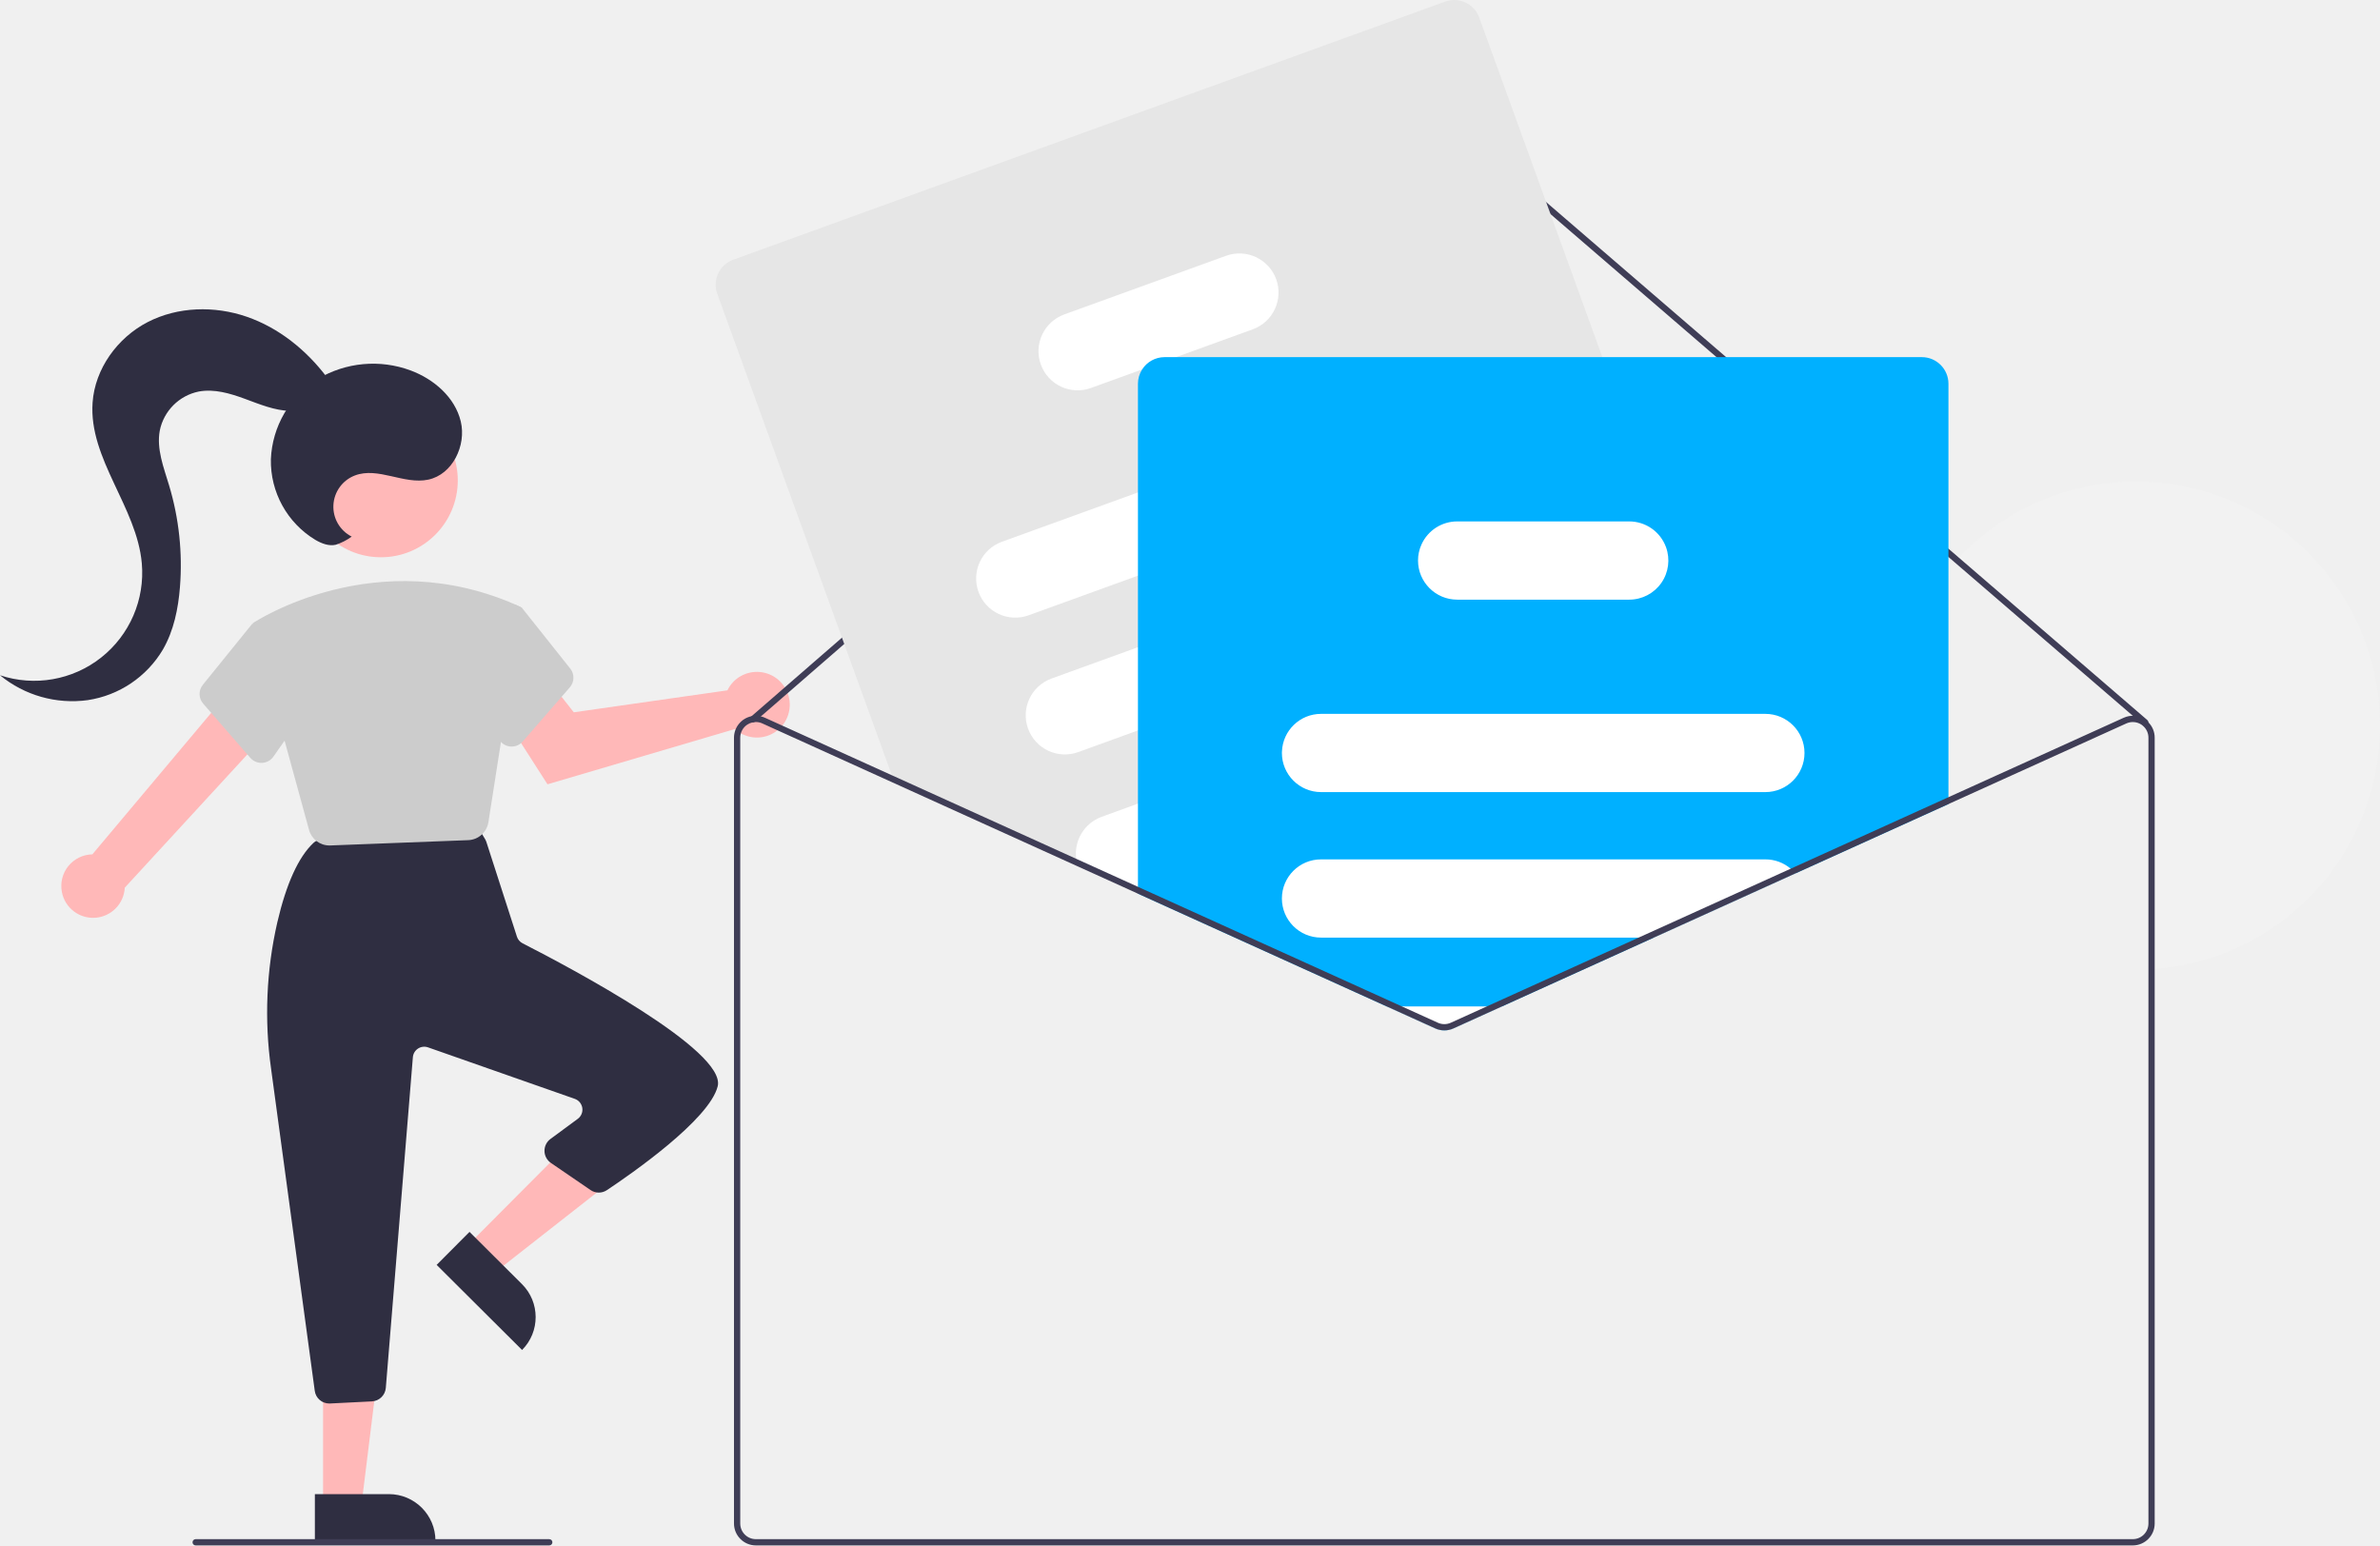
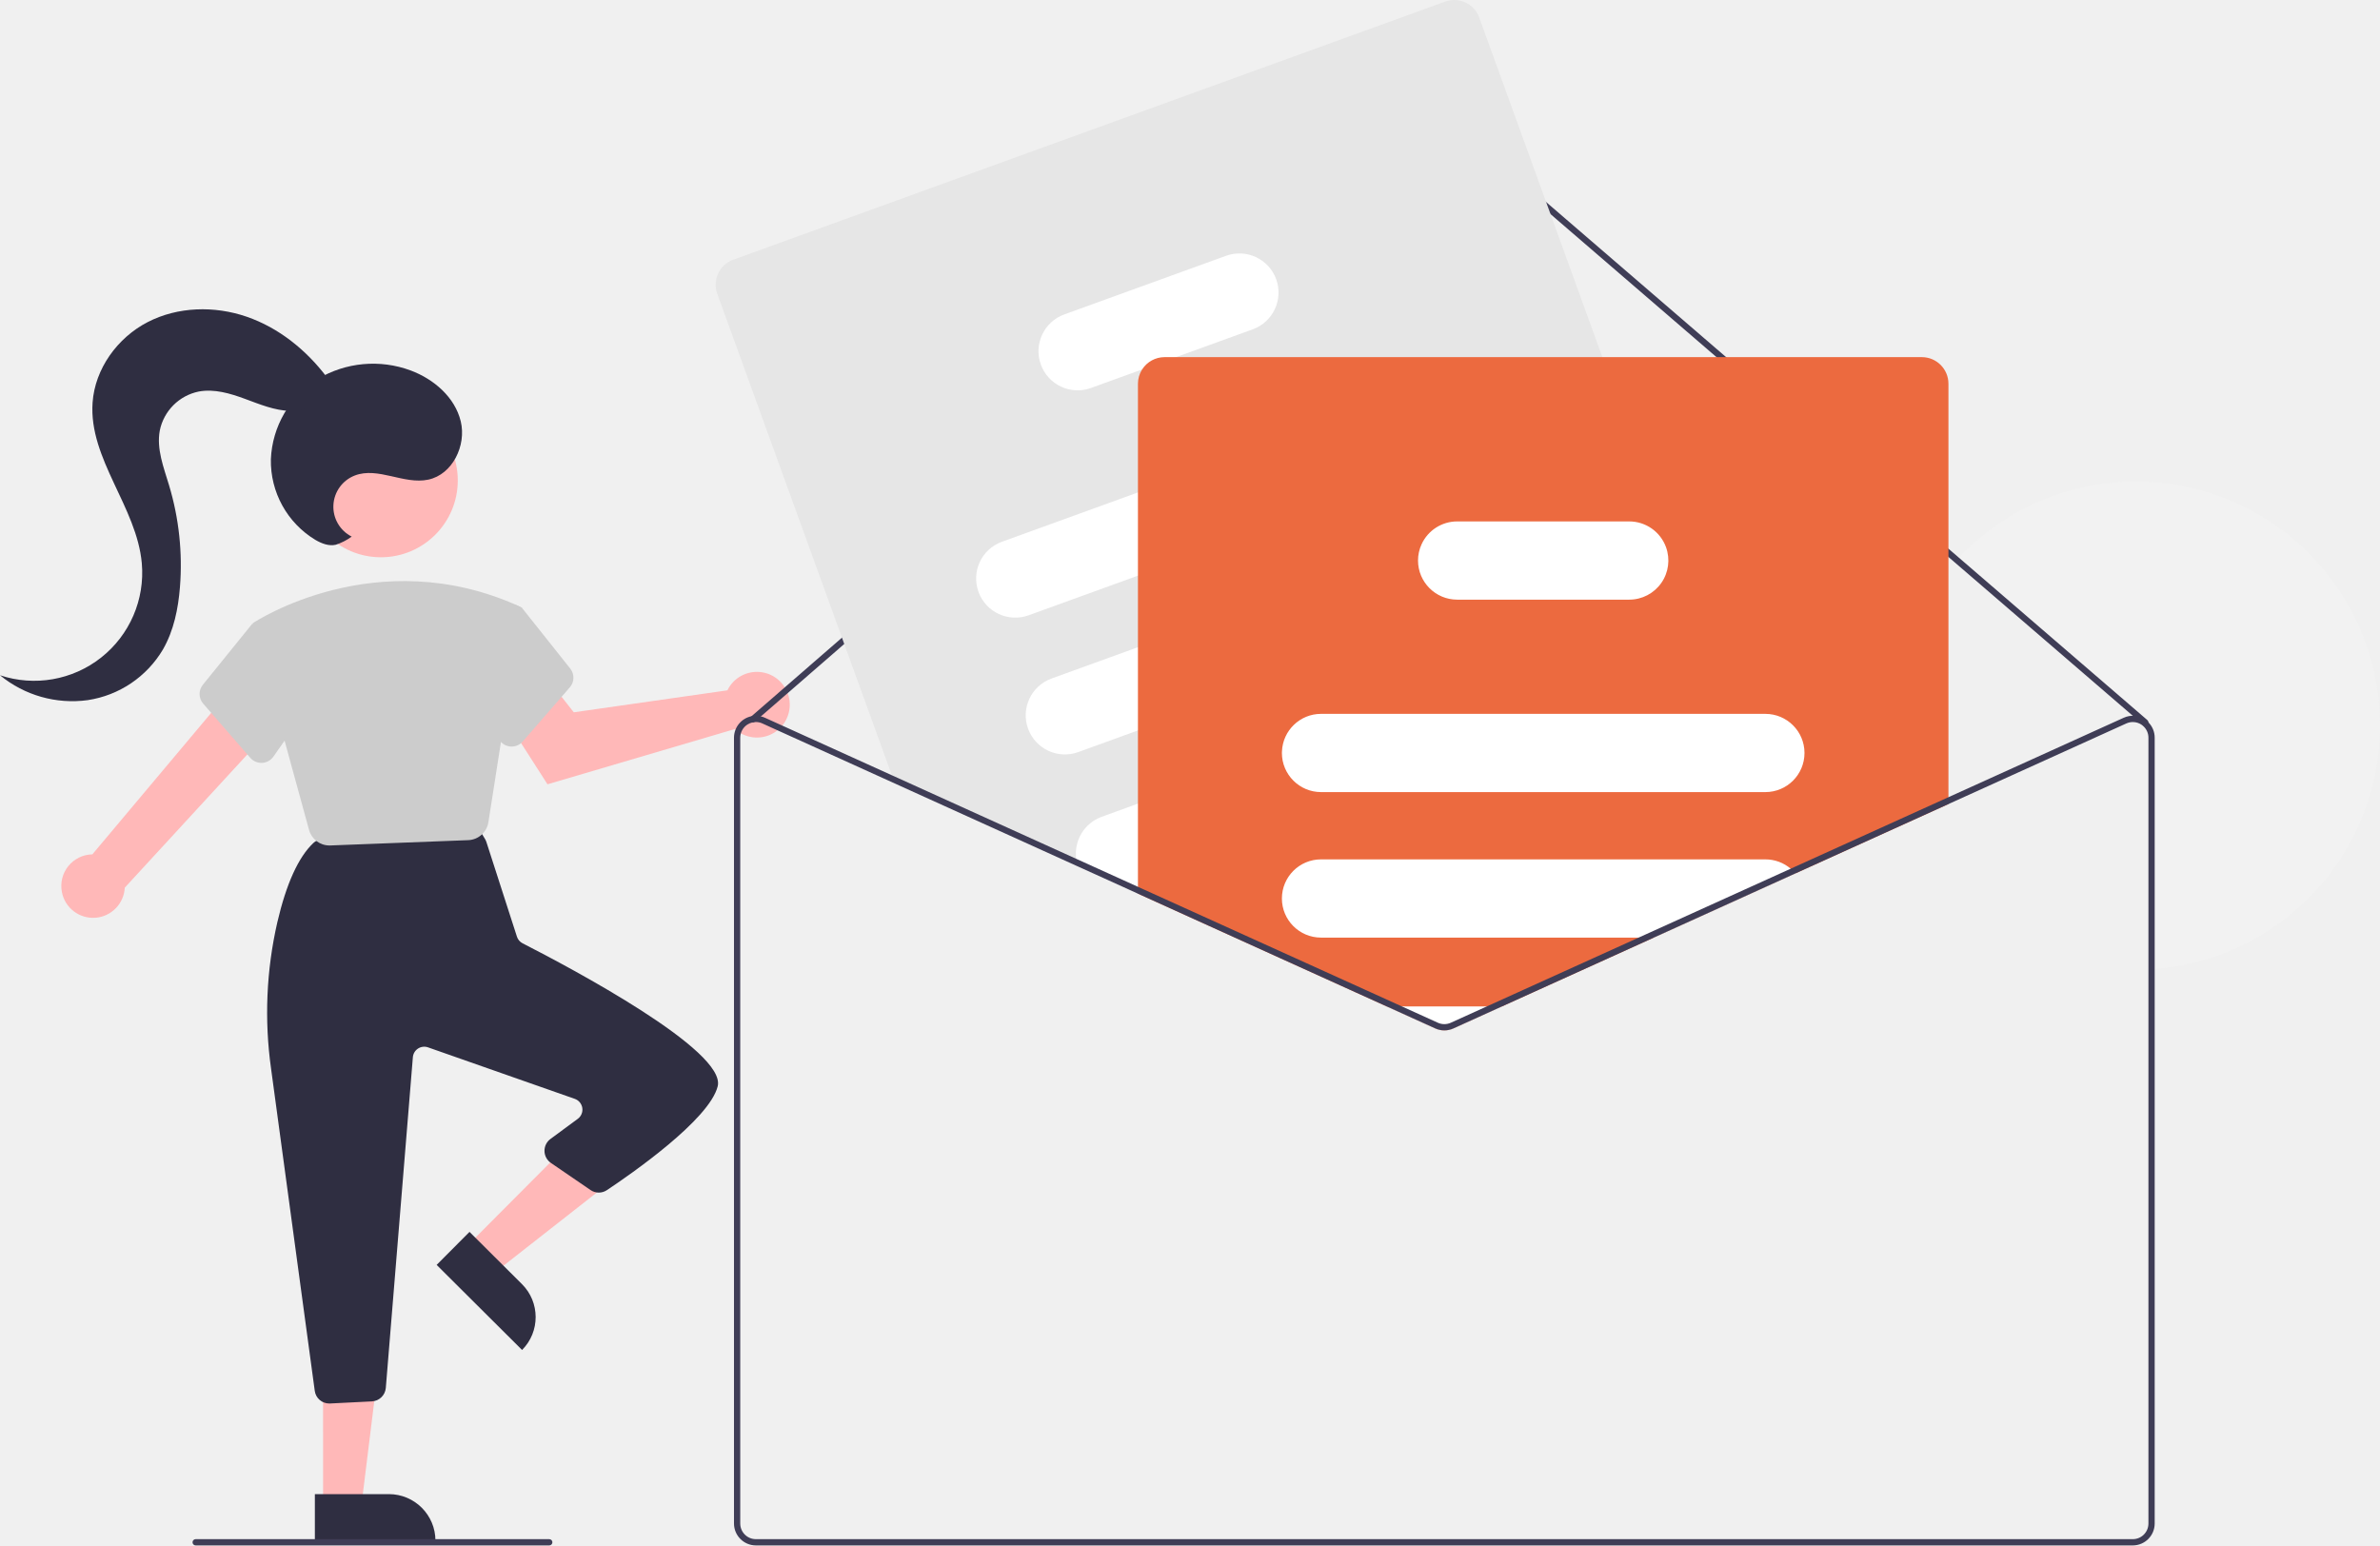
- <svg xmlns="http://www.w3.org/2000/svg" id="b0e398ea-9313-46b3-a3ee-bf7f717038b1" data-name="Layer 1" width="760.554" height="493.87" viewBox="0 0 760.554 493.87">
+ <svg xmlns="http://www.w3.org/2000/svg" data-name="Layer 1" width="760.554" height="493.87" viewBox="0 0 760.554 493.87">
  <path d="M980.277,434.935a77.996,77.996,0,0,1-72,77.77c-.66.05-1.33.1-2,.13v-74.03a4.959,4.959,0,0,0-1.84-3.86,1.247,1.247,0,0,0-.22-.18,1.861,1.861,0,0,0-.23-.16,5.001,5.001,0,0,0-4.77-.35l-.83-1.82a7.007,7.007,0,0,1,2.89-.63l-56.96-49.07c.44-.5.9-.99,1.36-1.48a78.007,78.007,0,0,1,134.6,53.68Z" transform="translate(-219.7232 -203.0649)" fill="#f2f2f2" />
  <path d="M239.501,488.121a10.087,10.087,0,0,1,9.73-12.023l44.962-53.523,11.225,14.352-45.823,49.812a10.142,10.142,0,0,1-20.095,1.382Z" transform="translate(-219.7232 -203.0649)" fill="#ffb8b8" />
  <path d="M453.01,422.243a10.527,10.527,0,0,0-.832,1.433l-49.094,7.018-7.455-9.465-15.754,9.384,14.809,23.089,59.875-17.65A10.496,10.496,0,1,0,453.01,422.243Z" transform="translate(-219.7232 -203.0649)" fill="#ffb8b8" />
  <polygon points="149.426 398.009 158.114 406.659 195.614 377.267 182.792 364.5 149.426 398.009" fill="#ffb8b8" />
  <path d="M358.894,608.163h38.531a0,0,0,0,1,0,0v14.887a0,0,0,0,1,0,0H373.781a14.887,14.887,0,0,1-14.887-14.887v0A0,0,0,0,1,358.894,608.163Z" transform="translate(-7.95298 1115.599) rotate(-135.1232)" fill="#2f2e41" />
  <polygon points="103.246 480.98 115.506 480.98 121.338 433.692 103.244 433.692 103.246 480.98" fill="#ffb8b8" />
  <path d="M320.342,680.541h38.531a0,0,0,0,1,0,0v14.887a0,0,0,0,1,0,0H335.229a14.887,14.887,0,0,1-14.887-14.887v0A0,0,0,0,1,320.342,680.541Z" transform="translate(459.523 1172.889) rotate(179.9974)" fill="#2f2e41" />
  <path d="M320.304,647.522l-13.964-102.987a128.95,128.95,0,0,1,2.001-46.716c2.866-12.312,6.737-20.84,11.507-25.347a4.718,4.718,0,0,1,2.743-1.253l46.106-4.803a4.706,4.706,0,0,1,4.51,2.254l1.516,2.526a4.698,4.698,0,0,1,.442.974l9.748,30.22a3.616,3.616,0,0,0,1.808,2.126c15.348,7.836,65.203,34.288,62.35,45.7-2.681,10.723-27.779,28.11-35.408,33.183a4.661,4.661,0,0,1-5.24-.04L395.761,574.695a4.693,4.693,0,0,1-.134-7.651l8.733-6.434a3.651,3.651,0,0,0-.957-6.384l-46.898-16.456a3.65,3.65,0,0,0-4.846,3.147l-8.647,105.688a4.705,4.705,0,0,1-4.443,4.304l-13.379.669c-.081.004-.162.006-.243.006A4.663,4.663,0,0,1,320.304,647.522Z" transform="translate(-219.7232 -203.0649)" fill="#2f2e41" />
  <circle cx="121.726" cy="153.524" r="24.561" fill="#ffb8b8" />
  <path d="M318.477,468.265l-18.079-65.965.31-.209c.388-.262,39.356-25.993,84.98-5.257l.827.475L375.802,465.776a6.786,6.786,0,0,1-6.444,5.777L325.275,473.248c-.089.003-.177.005-.266.005A6.751,6.751,0,0,1,318.477,468.265Z" transform="translate(-219.7232 -203.0649)" fill="#ccc" />
  <path d="M299.71,445.244l-15.057-17.315a4.686,4.686,0,0,1-.106-6.032l15.741-19.445,12.083,3.296,6.406,22.422-11.681,16.687a4.665,4.665,0,0,1-3.599,1.995c-.084.004-.168.006-.252.006A4.66,4.66,0,0,1,299.71,445.244Z" transform="translate(-219.7232 -203.0649)" fill="#ccc" />
  <path d="M382.975,441.637a4.665,4.665,0,0,1-3.599-1.995l-11.681-16.687,5.618-23.602,11.125-3.034,2.076.991,15.41,19.374a4.686,4.686,0,0,1-.106,6.032l-15.057,17.315a4.66,4.66,0,0,1-3.535,1.613C383.143,441.643,383.059,441.641,382.975,441.637Z" transform="translate(-219.7232 -203.0649)" fill="#ccc" />
  <path d="M906.277,433.905a.98.98,0,0,1-.24.68 1.0 1,0,0,1-1.41.11l-3.35-2.89-56.96-49.07L684.557,245.085a5.02,5.02,0,0,0-6.54.01l-215.14,186.91-1.94,1.68a.966.966,0,0,1-.25.16,1,1,0,0,1-.51.08,1.025,1.025,0,0,1-.65-.33.997.997,0,0,1,.09-1.41l.27-.24,216.82-188.36a7.047,7.047,0,0,1,9.16-.02l159.81,137.69,60.25,51.92A1.016,1.016,0,0,1,906.277,433.905Z" transform="translate(-219.7232 -203.0649)" fill="#3f3d56" />
  <path d="M784.807,463.435l-2.63-7.24-9.06-25-19.52-53.83-21.82-60.17-39.35-108.53a8.516,8.516,0,0,0-10.89-5.09l-227.51,82.49a8.512,8.512,0,0,0-5.09,10.89l55.79,153.86.95,2.63,58.56,26.54,16.46,7.46,2.67,1.21,69.69,31.59,2.7-.98,45.71-16.57,68.95-25,9.29-3.37A8.518,8.518,0,0,0,784.807,463.435Z" transform="translate(-219.7232 -203.0649)" fill="#e6e6e6" />
  <path d="M689.407,335.275a12.522,12.522,0,0,0-16.02-7.49l-90.02,32.65-43.47,15.76a12.498,12.498,0,1,0,8.52,23.5l34.95-12.67,98.55-35.73A12.522,12.522,0,0,0,689.407,335.275Z" transform="translate(-219.7232 -203.0649)" fill="#fff" />
  <path d="M705.257,378.995a12.522,12.522,0,0,0-16.02-7.49l-15.25,5.53-90.62,32.86-27.62,10.01a12.503,12.503,0,0,0,8.52,23.51l19.1-6.93,114.4-41.48c.26-.09.51-.2.76-.31A12.498,12.498,0,0,0,705.257,378.995Z" transform="translate(-219.7232 -203.0649)" fill="#fff" />
  <path d="M721.277,423.175a12.511,12.511,0,0,0-16.01-7.49l-42.77,15.51-33.11,12.01-46.02,16.68-11.6,4.21a12.527,12.527,0,0,0-8.13,13.42,12.365,12.365,0,0,0,.6,2.47l16.46,7.46,2.67-.97h.02l83.51-30.28,46.89-17a12.511,12.511,0,0,0,7.49-16.02Z" transform="translate(-219.7232 -203.0649)" fill="#fff" />
  <path d="M627.547,292.295a12.522,12.522,0,0,0-16.02-7.49l-51.7,18.74a12.503,12.503,0,0,0,8.52,23.51l16.36-5.93,10.83-3.93,24.521-8.89A12.511,12.511,0,0,0,627.547,292.295Z" transform="translate(-219.7232 -203.0649)" fill="#fff" />
-   <path d="M833.867,317.195h-242a8.502,8.502,0,0,0-7.16,3.93,8.414,8.414,0,0,0-1.34,4.57v162.96l69.69,31.59,9.82,4.45,15.51,7.03a7.02,7.02,0,0,0,5.78,0l15.51-7.03,48.54-22,45.24-20.51,48.91-22.16v-134.33A8.505,8.505,0,0,0,833.867,317.195Z" transform="translate(-219.7232 -203.0649)" fill="#00b0ff" />
+   <path d="M833.867,317.195h-242a8.502,8.502,0,0,0-7.16,3.93,8.414,8.414,0,0,0-1.34,4.57v162.96l69.69,31.59,9.82,4.45,15.51,7.03a7.02,7.02,0,0,0,5.78,0l15.51-7.03,48.54-22,45.24-20.51,48.91-22.16v-134.33A8.505,8.505,0,0,0,833.867,317.195Z" transform="translate(-219.7232 -203.0649)" fill="#ec6a3f" />
  <path d="M783.867,431.195h-142a12.497,12.497,0,0,0-12.48,12.01,4.011,4.011,0,0,0-.02.49,12.518,12.518,0,0,0,12.5,12.5h142a12.5,12.5,0,0,0,0-25Z" transform="translate(-219.7232 -203.0649)" fill="#fff" />
  <path d="M791.957,480.675a12.411,12.411,0,0,0-8.09-2.98h-142a12.5,12.5,0,0,0,0,25H748.217l45.24-20.51A12.583,12.583,0,0,0,791.957,480.675Z" transform="translate(-219.7232 -203.0649)" fill="#fff" />
  <path d="M662.877,524.695l15.51,7.03a7.02,7.02,0,0,0,5.78,0l15.51-7.03Z" transform="translate(-219.7232 -203.0649)" fill="#fff" />
  <path d="M752.107,377.905a12.506,12.506,0,0,0-11.74-8.21h-55a12.509,12.509,0,0,0-11.38,7.34,12.358,12.358,0,0,0-1.12,5.16,12.518,12.518,0,0,0,12.5,12.5h55a12.499,12.499,0,0,0,11.74-16.79Z" transform="translate(-219.7232 -203.0649)" fill="#fff" />
  <path d="M743.367,502.695l-48.54,22-11.49,5.21a5.016,5.016,0,0,1-4.12,0l-11.49-5.21h-4.85l15.51,7.03a7.02,7.02,0,0,0,5.78,0l15.51-7.03,48.54-22Zm0,0-48.54,22-11.49,5.21a5.016,5.016,0,0,1-4.12,0l-11.49-5.21h-4.85l15.51,7.03a7.02,7.02,0,0,0,5.78,0l15.51-7.03,48.54-22Zm0,0-48.54,22-11.49,5.21a5.016,5.016,0,0,1-4.12,0l-11.49-5.21h-4.85l15.51,7.03a7.02,7.02,0,0,0,5.78,0l15.51-7.03,48.54-22Zm162.91-68.79a7.638,7.638,0,0,0-1.21-.98,6.961,6.961,0,0,0-6.68-.49l-106.43,48.24-48.59,22.02-48.54,22-11.49,5.21a5.016,5.016,0,0,1-4.12,0l-11.49-5.21-11.97-5.43-72.37-32.79-.02-.01-19.73-8.95-58.91-26.7-40.56-18.38a6.107,6.107,0,0,0-1.29-.43,6.709,6.709,0,0,0-2.99-.06,7.017,7.017,0,0,0-5.61,6.86v251.13a7.008,7.008,0,0,0,7,7h440a7.008,7.008,0,0,0,7-7v-251.13A6.972,6.972,0,0,0,906.277,433.905Zm0,256.03a5.002,5.002,0,0,1-5,5h-440a5.002,5.002,0,0,1-5-5v-251.13a5.001,5.001,0,0,1,2.29-4.2,5.168,5.168,0,0,1,1.61-.68,4.511,4.511,0,0,1,.51-.08,3.898,3.898,0,0,1,.59-.04,4.97,4.97,0,0,1,2.06.45l42.34,19.19,58.56,26.54,16.46,7.46,2.67,1.21,69.69,31.59,9.82,4.45,15.51,7.03a7.02,7.02,0,0,0,5.78,0l15.51-7.03,48.54-22,45.24-20.51,105.76-47.93a5.001,5.001,0,0,1,4.77.35,1.861,1.861,0,0,1,.23.16,1.247,1.247,0,0,1,.22.18,4.959,4.959,0,0,1,1.84,3.86Zm-162.91-187.24-48.54,22-11.49,5.21a5.016,5.016,0,0,1-4.12,0l-11.49-5.21h-4.85l15.51,7.03a7.02,7.02,0,0,0,5.78,0l15.51-7.03,48.54-22Zm0,0-48.54,22-11.49,5.21a5.016,5.016,0,0,1-4.12,0l-11.49-5.21h-4.85l15.51,7.03a7.02,7.02,0,0,0,5.78,0l15.51-7.03,48.54-22Zm-162.67-15.25,2.67,1.21v-2.18Zm162.67,15.25-48.54,22-11.49,5.21a5.016,5.016,0,0,1-4.12,0l-11.49-5.21h-4.85l15.51,7.03a7.02,7.02,0,0,0,5.78,0l15.51-7.03,48.54-22Z" transform="translate(-219.7232 -203.0649)" fill="#3f3d56" />
  <path d="M395.249,696.935h-113a1,1,0,0,1,0-2h113a1,1,0,1,1,0,2Z" transform="translate(-219.7232 -203.0649)" fill="#3f3d56" />
  <path d="M332.111,374.55a10.702,10.702,0,0,1,.99-19.527c7.412-2.86,15.72,2.977,23.489,1.317,7.743-1.654,12.223-10.911,10.374-18.611s-8.575-13.499-15.993-16.268a34.48,34.48,0,0,0-29.741,2.726,31.751,31.751,0,0,0-14.945,25.634,29.437,29.437,0,0,0,14.244,25.791c1.975,1.138,4.273,2.052,6.494,1.54A18.1,18.1,0,0,0,332.111,374.55Z" transform="translate(-219.7232 -203.0649)" fill="#2f2e41" />
  <path d="M324.152,323.589c-6.535-8.668-15.358-15.79-25.624-19.32s-21.997-3.247-31.639,1.742-16.832,14.899-17.582,25.729c-1.249,18.025,14.152,33.346,15.733,51.345a34.526,34.526,0,0,1-45.317,35.773,36.35,36.35,0,0,0,28.017,7.951,33.786,33.786,0,0,0,24.047-16.181c3.466-6.023,4.89-13.018,5.442-19.945a88.618,88.618,0,0,0-3.468-32.493c-1.728-5.741-4.07-11.649-2.975-17.544a15.966,15.966,0,0,1,12.435-12.454c4.953-.928,10.018.584,14.747,2.323s9.498,3.753,14.536,3.868,10.526-2.191,12.473-6.839Z" transform="translate(-219.7232 -203.0649)" fill="#2f2e41" />
</svg>
